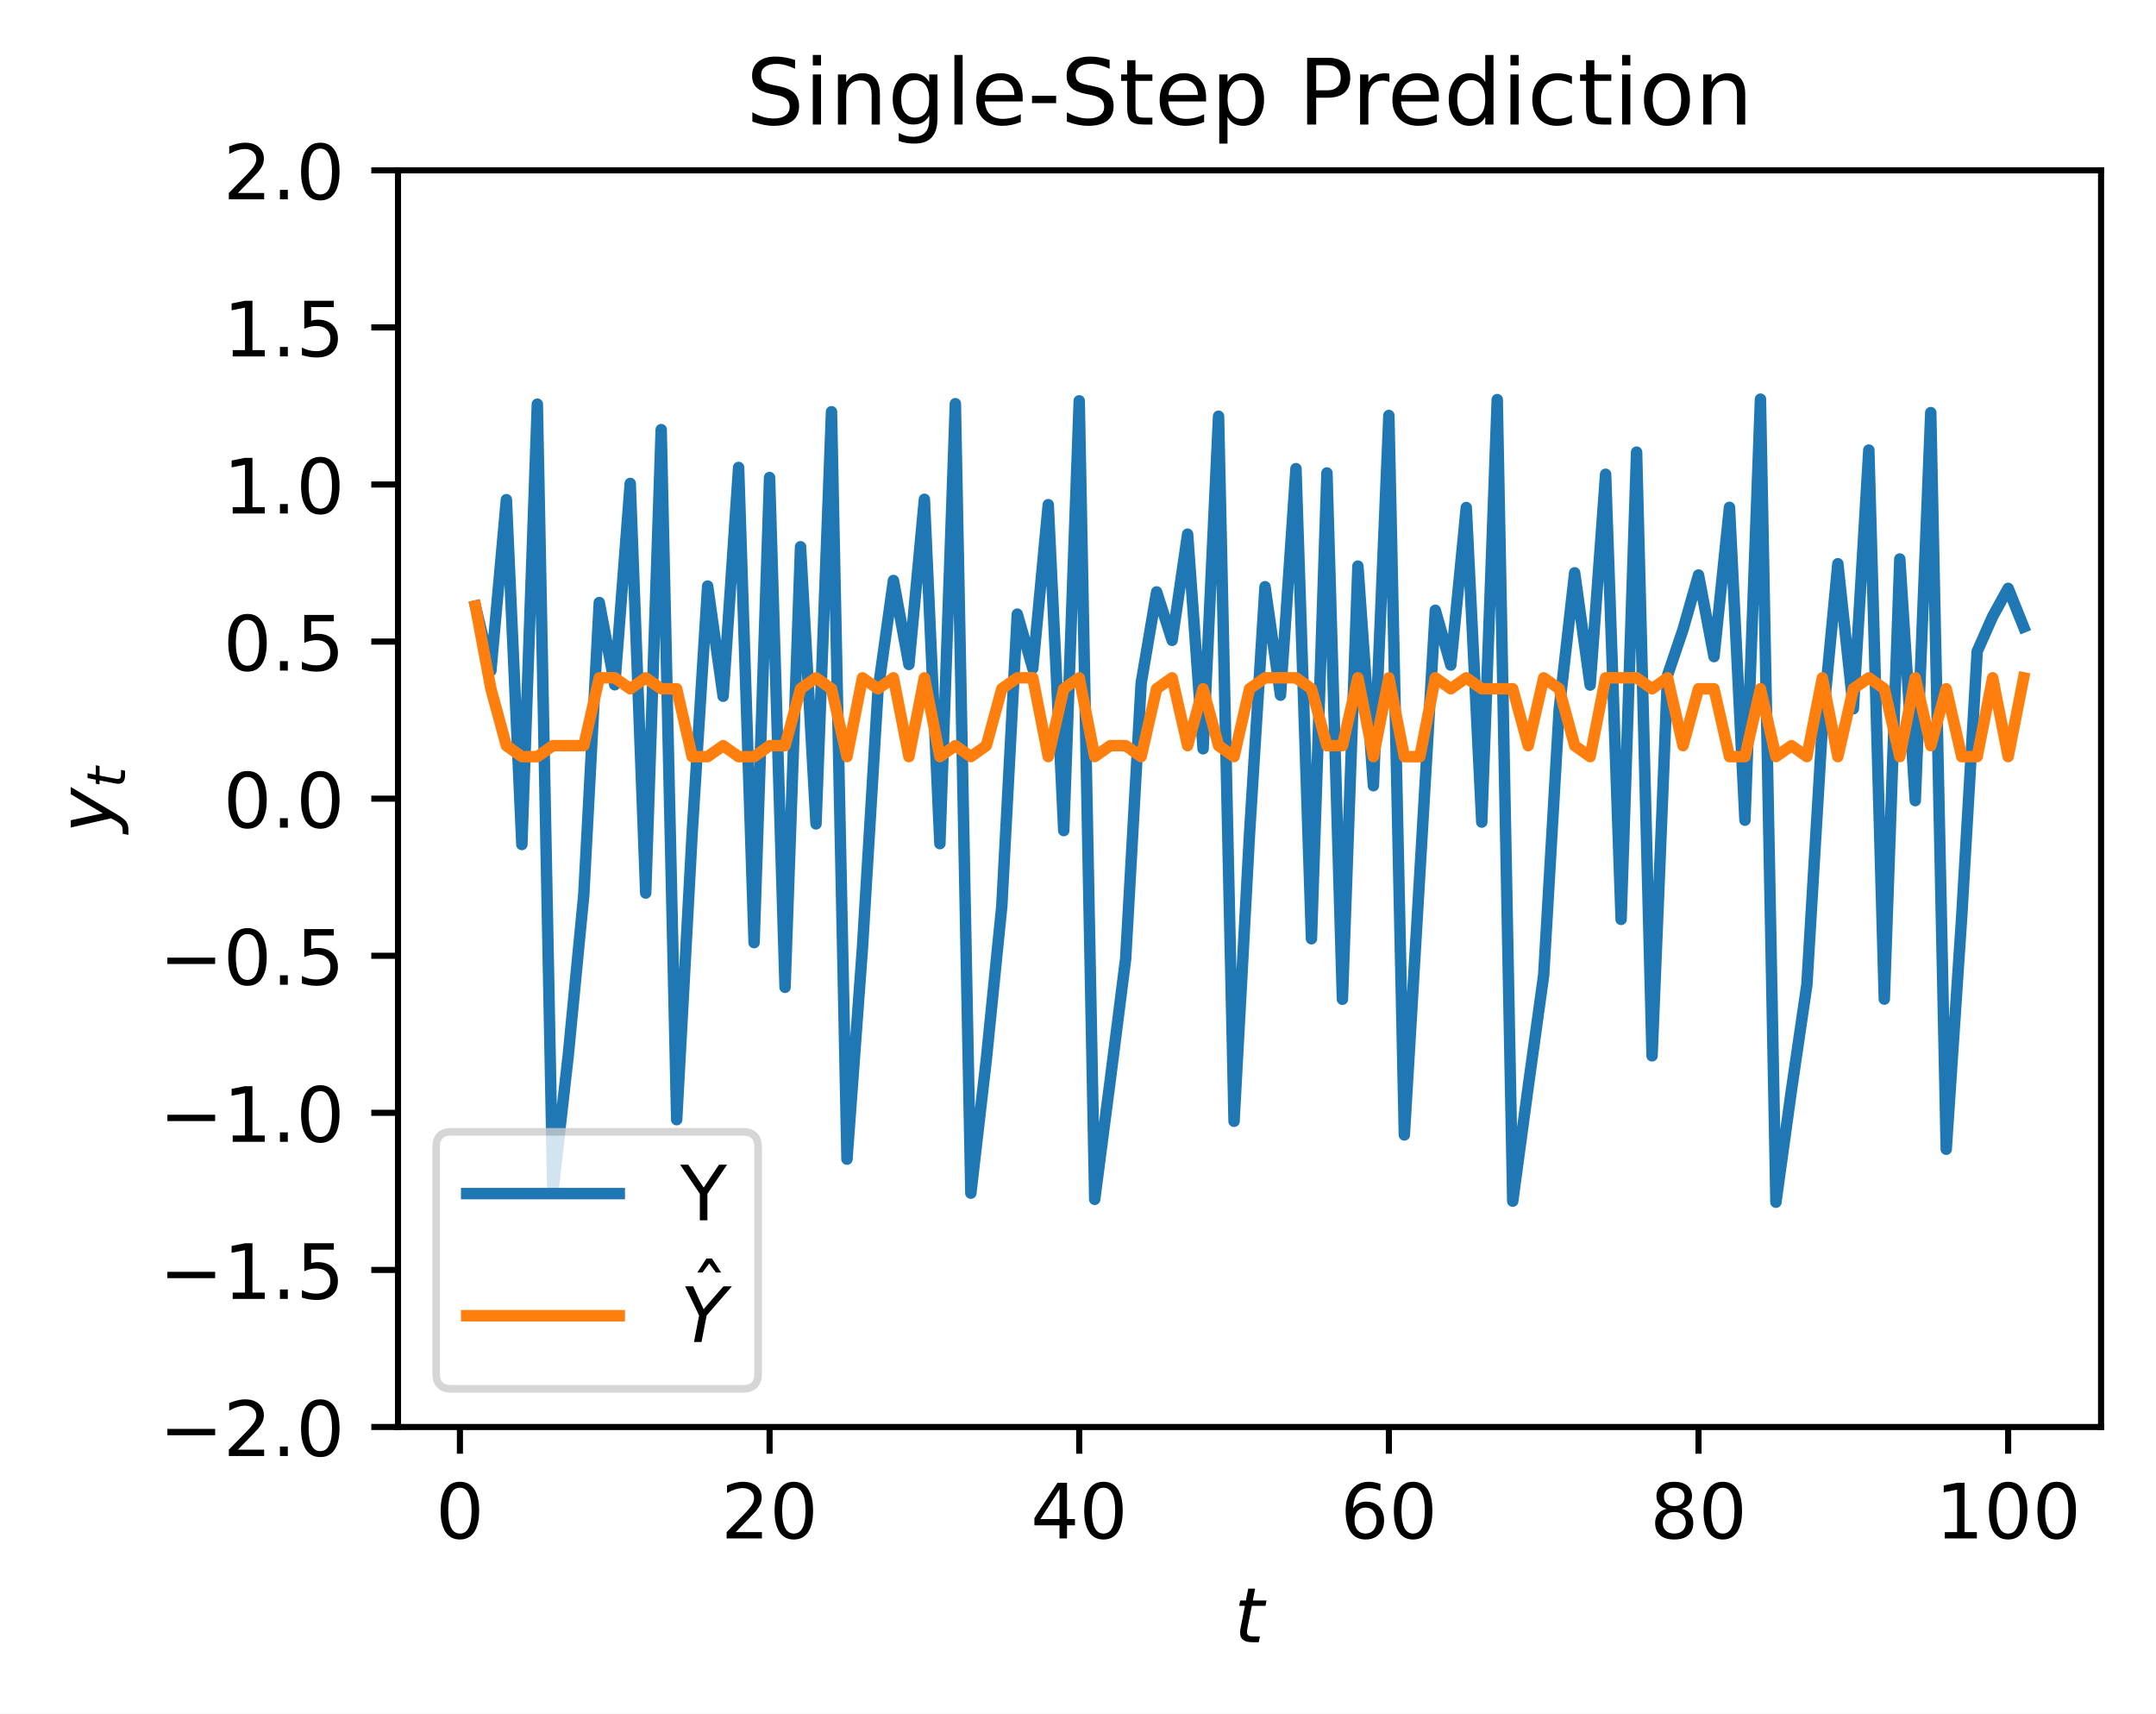
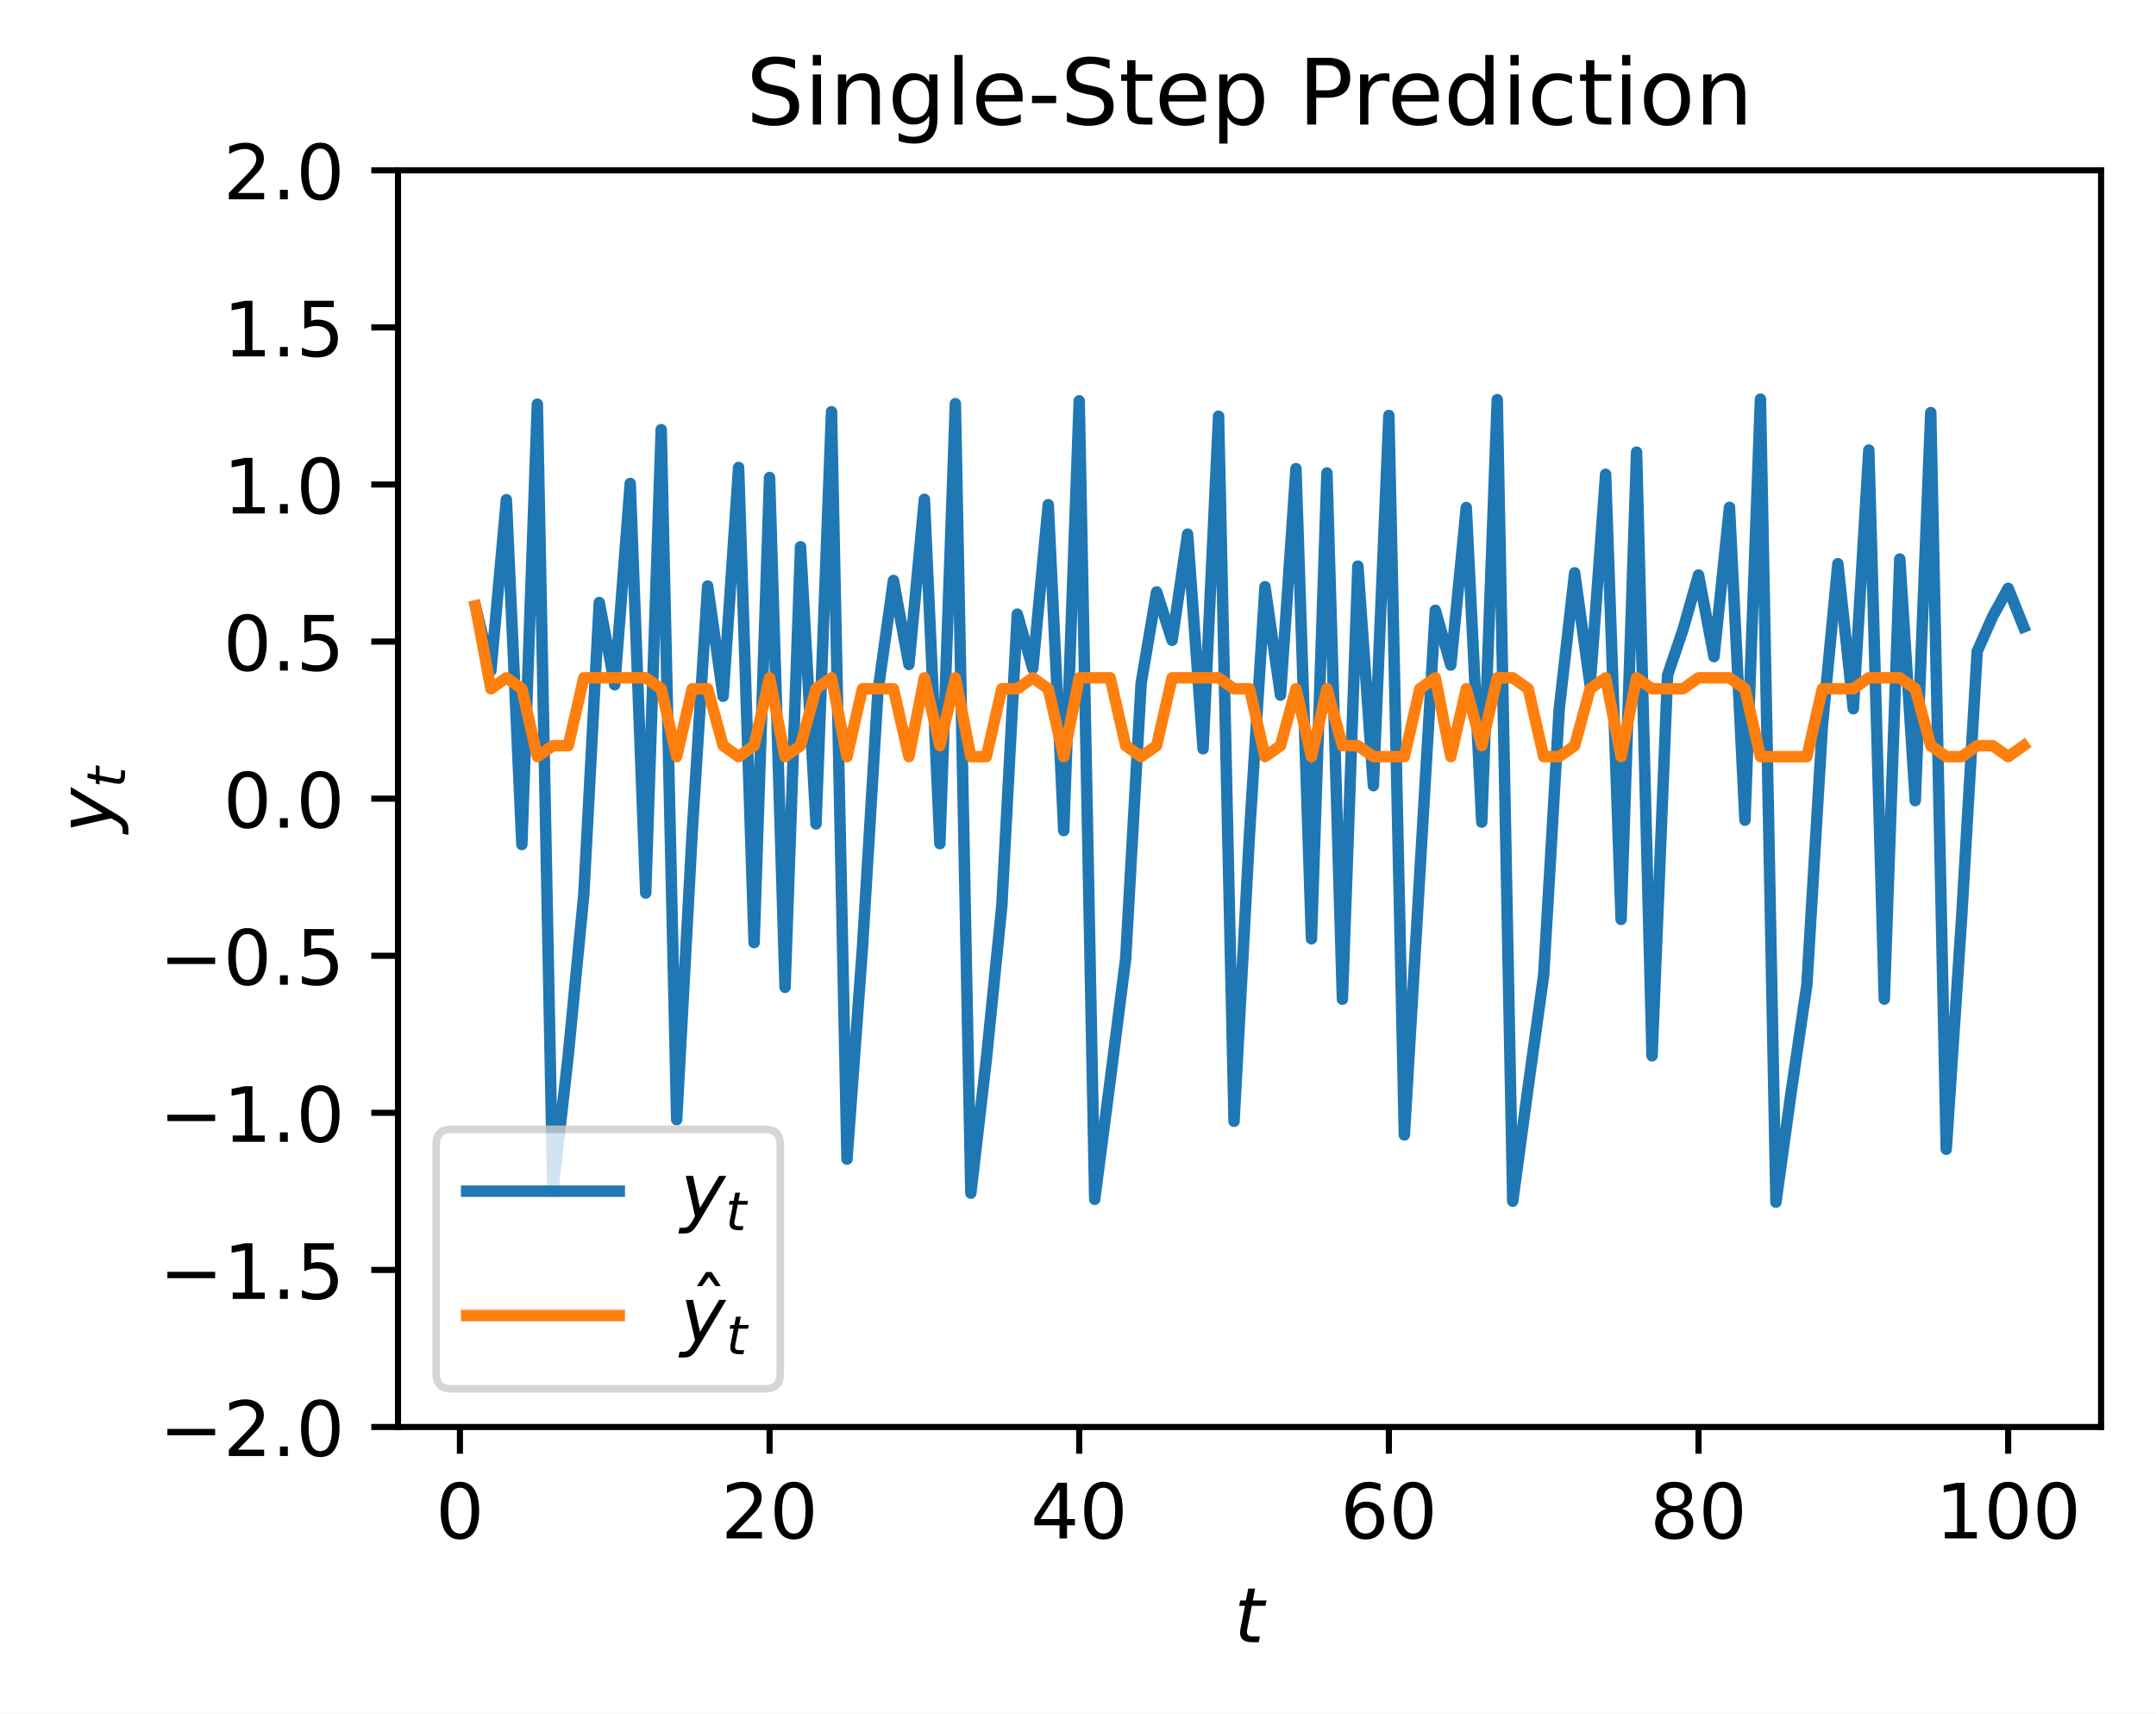
<svg xmlns="http://www.w3.org/2000/svg" xmlns:xlink="http://www.w3.org/1999/xlink" height="224.531pt" version="1.1" viewBox="0 0 282.561 224.531" width="282.561pt">
  <defs>
    <style type="text/css">
*{stroke-linecap:butt;stroke-linejoin:round;}
  </style>
  </defs>
  <g id="figure_1">
    <g id="patch_1">
      <path d="M 0 224.531  L 282.561 224.531  L 282.561 0  L 0 0  z " style="fill:#ffffff;" />
    </g>
    <g id="axes_1">
      <g id="patch_2">
        <path d="M 52.161 186.975  L 275.361 186.975  L 275.361 22.318  L 52.161 22.318  z " style="fill:#ffffff;" />
      </g>
      <g id="matplotlib.axis_1">
        <g id="xtick_1">
          <g id="line2d_1">
            <defs>
-               <path d="M 0 0  L 0 3.5  " id="ma5e2f0846d" style="stroke:#000000;stroke-width:0.8;" />
-             </defs>
-             <g>
-               <use style="stroke:#000000;stroke-width:0.8;" x="60.277" xlink:href="#ma5e2f0846d" y="186.975" />
+               <path d="M 0 0  L 0 3.5  " id="mefa277e10c" style="stroke:#000000;stroke-width:0.8;" />
+             </defs>
+             <g>
+               <use style="stroke:#000000;stroke-width:0.8;" x="60.277" xlink:href="#mefa277e10c" y="186.975" />
            </g>
          </g>
          <g id="text_1">
            <defs>
              <path d="M 31.781 66.406  Q 24.172 66.406 20.328 58.906  Q 16.5 51.422 16.5 36.375  Q 16.5 21.391 20.328 13.891  Q 24.172 6.391 31.781 6.391  Q 39.453 6.391 43.281 13.891  Q 47.125 21.391 47.125 36.375  Q 47.125 51.422 43.281 58.906  Q 39.453 66.406 31.781 66.406  z M 31.781 74.219  Q 44.047 74.219 50.516 64.516  Q 56.984 54.828 56.984 36.375  Q 56.984 17.969 50.516 8.266  Q 44.047 -1.422 31.781 -1.422  Q 19.531 -1.422 13.062 8.266  Q 6.594 17.969 6.594 36.375  Q 6.594 54.828 13.062 64.516  Q 19.531 74.219 31.781 74.219  z " id="DejaVuSans-48" />
            </defs>
            <g transform="translate(57.09605 201.5734)scale(0.1 -0.1)">
              <use xlink:href="#DejaVuSans-48" />
            </g>
          </g>
        </g>
        <g id="xtick_2">
          <g id="line2d_2">
            <g>
-               <use style="stroke:#000000;stroke-width:0.8;" x="100.859" xlink:href="#ma5e2f0846d" y="186.975" />
+               <use style="stroke:#000000;stroke-width:0.8;" x="100.859" xlink:href="#mefa277e10c" y="186.975" />
            </g>
          </g>
          <g id="text_2">
            <defs>
              <path d="M 19.188 8.297  L 53.609 8.297  L 53.609 0  L 7.328 0  L 7.328 8.297  Q 12.938 14.109 22.625 23.891  Q 32.328 33.688 34.812 36.531  Q 39.547 41.844 41.422 45.531  Q 43.312 49.219 43.312 52.781  Q 43.312 58.594 39.234 62.25  Q 35.156 65.922 28.609 65.922  Q 23.969 65.922 18.812 64.312  Q 13.672 62.703 7.812 59.422  L 7.812 69.391  Q 13.766 71.781 18.938 73  Q 24.125 74.219 28.422 74.219  Q 39.75 74.219 46.484 68.547  Q 53.219 62.891 53.219 53.422  Q 53.219 48.922 51.531 44.891  Q 49.859 40.875 45.406 35.406  Q 44.188 33.984 37.641 27.219  Q 31.109 20.453 19.188 8.297  z " id="DejaVuSans-50" />
            </defs>
            <g transform="translate(94.49662 201.5734)scale(0.1 -0.1)">
              <use xlink:href="#DejaVuSans-50" />
              <use x="63.623" xlink:href="#DejaVuSans-48" />
            </g>
          </g>
        </g>
        <g id="xtick_3">
          <g id="line2d_3">
            <g>
-               <use style="stroke:#000000;stroke-width:0.8;" x="141.441" xlink:href="#ma5e2f0846d" y="186.975" />
+               <use style="stroke:#000000;stroke-width:0.8;" x="141.441" xlink:href="#mefa277e10c" y="186.975" />
            </g>
          </g>
          <g id="text_3">
            <defs>
              <path d="M 37.797 64.312  L 12.891 25.391  L 37.797 25.391  z M 35.203 72.906  L 47.609 72.906  L 47.609 25.391  L 58.016 25.391  L 58.016 17.188  L 47.609 17.188  L 47.609 0  L 37.797 0  L 37.797 17.188  L 4.891 17.188  L 4.891 26.703  z " id="DejaVuSans-52" />
            </defs>
            <g transform="translate(135.0784 201.5734)scale(0.1 -0.1)">
              <use xlink:href="#DejaVuSans-52" />
              <use x="63.623" xlink:href="#DejaVuSans-48" />
            </g>
          </g>
        </g>
        <g id="xtick_4">
          <g id="line2d_4">
            <g>
-               <use style="stroke:#000000;stroke-width:0.8;" x="182.023" xlink:href="#ma5e2f0846d" y="186.975" />
+               <use style="stroke:#000000;stroke-width:0.8;" x="182.023" xlink:href="#mefa277e10c" y="186.975" />
            </g>
          </g>
          <g id="text_4">
            <defs>
              <path d="M 33.016 40.375  Q 26.375 40.375 22.484 35.828  Q 18.609 31.297 18.609 23.391  Q 18.609 15.531 22.484 10.953  Q 26.375 6.391 33.016 6.391  Q 39.656 6.391 43.531 10.953  Q 47.406 15.531 47.406 23.391  Q 47.406 31.297 43.531 35.828  Q 39.656 40.375 33.016 40.375  z M 52.594 71.297  L 52.594 62.312  Q 48.875 64.062 45.094 64.984  Q 41.312 65.922 37.594 65.922  Q 27.828 65.922 22.672 59.328  Q 17.531 52.734 16.797 39.406  Q 19.672 43.656 24.016 45.922  Q 28.375 48.188 33.594 48.188  Q 44.578 48.188 50.953 41.516  Q 57.328 34.859 57.328 23.391  Q 57.328 12.156 50.688 5.359  Q 44.047 -1.422 33.016 -1.422  Q 20.359 -1.422 13.672 8.266  Q 6.984 17.969 6.984 36.375  Q 6.984 53.656 15.188 63.938  Q 23.391 74.219 37.203 74.219  Q 40.922 74.219 44.703 73.484  Q 48.484 72.75 52.594 71.297  z " id="DejaVuSans-54" />
            </defs>
            <g transform="translate(175.6603 201.5734)scale(0.1 -0.1)">
              <use xlink:href="#DejaVuSans-54" />
              <use x="63.623" xlink:href="#DejaVuSans-48" />
            </g>
          </g>
        </g>
        <g id="xtick_5">
          <g id="line2d_5">
            <g>
-               <use style="stroke:#000000;stroke-width:0.8;" x="222.605" xlink:href="#ma5e2f0846d" y="186.975" />
+               <use style="stroke:#000000;stroke-width:0.8;" x="222.605" xlink:href="#mefa277e10c" y="186.975" />
            </g>
          </g>
          <g id="text_5">
            <defs>
              <path d="M 31.781 34.625  Q 24.75 34.625 20.719 30.859  Q 16.703 27.094 16.703 20.516  Q 16.703 13.922 20.719 10.156  Q 24.75 6.391 31.781 6.391  Q 38.812 6.391 42.859 10.172  Q 46.922 13.969 46.922 20.516  Q 46.922 27.094 42.891 30.859  Q 38.875 34.625 31.781 34.625  z M 21.922 38.812  Q 15.578 40.375 12.031 44.719  Q 8.5 49.078 8.5 55.328  Q 8.5 64.062 14.719 69.141  Q 20.953 74.219 31.781 74.219  Q 42.672 74.219 48.875 69.141  Q 55.078 64.062 55.078 55.328  Q 55.078 49.078 51.531 44.719  Q 48 40.375 41.703 38.812  Q 48.828 37.156 52.797 32.312  Q 56.781 27.484 56.781 20.516  Q 56.781 9.906 50.312 4.234  Q 43.844 -1.422 31.781 -1.422  Q 19.734 -1.422 13.25 4.234  Q 6.781 9.906 6.781 20.516  Q 6.781 27.484 10.781 32.312  Q 14.797 37.156 21.922 38.812  z M 18.312 54.391  Q 18.312 48.734 21.844 45.562  Q 25.391 42.391 31.781 42.391  Q 38.141 42.391 41.719 45.562  Q 45.312 48.734 45.312 54.391  Q 45.312 60.062 41.719 63.234  Q 38.141 66.406 31.781 66.406  Q 25.391 66.406 21.844 63.234  Q 18.312 60.062 18.312 54.391  z " id="DejaVuSans-56" />
            </defs>
            <g transform="translate(216.2421 201.5734)scale(0.1 -0.1)">
              <use xlink:href="#DejaVuSans-56" />
              <use x="63.623" xlink:href="#DejaVuSans-48" />
            </g>
          </g>
        </g>
        <g id="xtick_6">
          <g id="line2d_6">
            <g>
-               <use style="stroke:#000000;stroke-width:0.8;" x="263.186" xlink:href="#ma5e2f0846d" y="186.975" />
+               <use style="stroke:#000000;stroke-width:0.8;" x="263.186" xlink:href="#mefa277e10c" y="186.975" />
            </g>
          </g>
          <g id="text_6">
            <defs>
              <path d="M 12.406 8.297  L 28.516 8.297  L 28.516 63.922  L 10.984 60.406  L 10.984 69.391  L 28.422 72.906  L 38.281 72.906  L 38.281 8.297  L 54.391 8.297  L 54.391 0  L 12.406 0  z " id="DejaVuSans-49" />
            </defs>
            <g transform="translate(253.6426 201.5734)scale(0.1 -0.1)">
              <use xlink:href="#DejaVuSans-49" />
              <use x="63.623" xlink:href="#DejaVuSans-48" />
              <use x="127.246" xlink:href="#DejaVuSans-48" />
            </g>
          </g>
        </g>
        <g id="text_7">
          <defs>
            <path d="M 42.281 54.688  L 40.922 47.703  L 23 47.703  L 17.188 18.016  Q 16.891 16.359 16.75 15.234  Q 16.609 14.109 16.609 13.484  Q 16.609 10.359 18.484 8.938  Q 20.359 7.516 24.516 7.516  L 33.594 7.516  L 32.078 0  L 23.484 0  Q 15.484 0 11.547 3.125  Q 7.625 6.25 7.625 12.594  Q 7.625 13.719 7.766 15.062  Q 7.906 16.406 8.203 18.016  L 14.016 47.703  L 6.391 47.703  L 7.812 54.688  L 15.281 54.688  L 18.312 70.219  L 27.297 70.219  L 24.312 54.688  z " id="DejaVuSans-Oblique-116" />
          </defs>
          <g transform="translate(161.7609 215.2515)scale(0.1 -0.1)">
            <use transform="translate(0 0.78125)" xlink:href="#DejaVuSans-Oblique-116" />
          </g>
        </g>
      </g>
      <g id="matplotlib.axis_2">
        <g id="ytick_1">
          <g id="line2d_7">
            <defs>
-               <path d="M 0 0  L -3.5 0  " id="mbc8c929080" style="stroke:#000000;stroke-width:0.8;" />
-             </defs>
-             <g>
-               <use style="stroke:#000000;stroke-width:0.8;" x="52.161" xlink:href="#mbc8c929080" y="186.975" />
+               <path d="M 0 0  L -3.5 0  " id="m5a2e5300be" style="stroke:#000000;stroke-width:0.8;" />
+             </defs>
+             <g>
+               <use style="stroke:#000000;stroke-width:0.8;" x="52.161" xlink:href="#m5a2e5300be" y="186.975" />
            </g>
          </g>
          <g id="text_8">
            <defs>
              <path d="M 10.594 35.5  L 73.188 35.5  L 73.188 27.203  L 10.594 27.203  z " id="DejaVuSans-8722" />
              <path d="M 10.688 12.406  L 21 12.406  L 21 0  L 10.688 0  z " id="DejaVuSans-46" />
            </defs>
            <g transform="translate(20.87813 190.7741)scale(0.1 -0.1)">
              <use xlink:href="#DejaVuSans-8722" />
              <use x="83.789" xlink:href="#DejaVuSans-50" />
              <use x="147.412" xlink:href="#DejaVuSans-46" />
              <use x="179.199" xlink:href="#DejaVuSans-48" />
            </g>
          </g>
        </g>
        <g id="ytick_2">
          <g id="line2d_8">
            <g>
-               <use style="stroke:#000000;stroke-width:0.8;" x="52.161" xlink:href="#mbc8c929080" y="166.393" />
+               <use style="stroke:#000000;stroke-width:0.8;" x="52.161" xlink:href="#m5a2e5300be" y="166.393" />
            </g>
          </g>
          <g id="text_9">
            <defs>
              <path d="M 10.797 72.906  L 49.516 72.906  L 49.516 64.594  L 19.828 64.594  L 19.828 46.734  Q 21.969 47.469 24.109 47.828  Q 26.266 48.188 28.422 48.188  Q 40.625 48.188 47.75 41.5  Q 54.891 34.812 54.891 23.391  Q 54.891 11.625 47.562 5.094  Q 40.234 -1.422 26.906 -1.422  Q 22.312 -1.422 17.547 -0.641  Q 12.797 0.141 7.719 1.703  L 7.719 11.625  Q 12.109 9.234 16.797 8.062  Q 21.484 6.891 26.703 6.891  Q 35.156 6.891 40.078 11.328  Q 45.016 15.766 45.016 23.391  Q 45.016 31 40.078 35.438  Q 35.156 39.891 26.703 39.891  Q 22.75 39.891 18.812 39.016  Q 14.891 38.141 10.797 36.281  z " id="DejaVuSans-53" />
            </defs>
            <g transform="translate(20.87813 170.192)scale(0.1 -0.1)">
              <use xlink:href="#DejaVuSans-8722" />
              <use x="83.789" xlink:href="#DejaVuSans-49" />
              <use x="147.412" xlink:href="#DejaVuSans-46" />
              <use x="179.199" xlink:href="#DejaVuSans-53" />
            </g>
          </g>
        </g>
        <g id="ytick_3">
          <g id="line2d_9">
            <g>
-               <use style="stroke:#000000;stroke-width:0.8;" x="52.161" xlink:href="#mbc8c929080" y="145.811" />
+               <use style="stroke:#000000;stroke-width:0.8;" x="52.161" xlink:href="#m5a2e5300be" y="145.811" />
            </g>
          </g>
          <g id="text_10">
            <g transform="translate(20.87813 149.6099)scale(0.1 -0.1)">
              <use xlink:href="#DejaVuSans-8722" />
              <use x="83.789" xlink:href="#DejaVuSans-49" />
              <use x="147.412" xlink:href="#DejaVuSans-46" />
              <use x="179.199" xlink:href="#DejaVuSans-48" />
            </g>
          </g>
        </g>
        <g id="ytick_4">
          <g id="line2d_10">
            <g>
-               <use style="stroke:#000000;stroke-width:0.8;" x="52.161" xlink:href="#mbc8c929080" y="125.229" />
+               <use style="stroke:#000000;stroke-width:0.8;" x="52.161" xlink:href="#m5a2e5300be" y="125.229" />
            </g>
          </g>
          <g id="text_11">
            <g transform="translate(20.87813 129.0278)scale(0.1 -0.1)">
              <use xlink:href="#DejaVuSans-8722" />
              <use x="83.789" xlink:href="#DejaVuSans-48" />
              <use x="147.412" xlink:href="#DejaVuSans-46" />
              <use x="179.199" xlink:href="#DejaVuSans-53" />
            </g>
          </g>
        </g>
        <g id="ytick_5">
          <g id="line2d_11">
            <g>
-               <use style="stroke:#000000;stroke-width:0.8;" x="52.161" xlink:href="#mbc8c929080" y="104.647" />
+               <use style="stroke:#000000;stroke-width:0.8;" x="52.161" xlink:href="#m5a2e5300be" y="104.647" />
            </g>
          </g>
          <g id="text_12">
            <g transform="translate(29.25781 108.4457)scale(0.1 -0.1)">
              <use xlink:href="#DejaVuSans-48" />
              <use x="63.623" xlink:href="#DejaVuSans-46" />
              <use x="95.41" xlink:href="#DejaVuSans-48" />
            </g>
          </g>
        </g>
        <g id="ytick_6">
          <g id="line2d_12">
            <g>
-               <use style="stroke:#000000;stroke-width:0.8;" x="52.161" xlink:href="#mbc8c929080" y="84.064" />
+               <use style="stroke:#000000;stroke-width:0.8;" x="52.161" xlink:href="#m5a2e5300be" y="84.064" />
            </g>
          </g>
          <g id="text_13">
            <g transform="translate(29.25781 87.86364)scale(0.1 -0.1)">
              <use xlink:href="#DejaVuSans-48" />
              <use x="63.623" xlink:href="#DejaVuSans-46" />
              <use x="95.41" xlink:href="#DejaVuSans-53" />
            </g>
          </g>
        </g>
        <g id="ytick_7">
          <g id="line2d_13">
            <g>
-               <use style="stroke:#000000;stroke-width:0.8;" x="52.161" xlink:href="#mbc8c929080" y="63.482" />
+               <use style="stroke:#000000;stroke-width:0.8;" x="52.161" xlink:href="#m5a2e5300be" y="63.482" />
            </g>
          </g>
          <g id="text_14">
            <g transform="translate(29.25781 67.28154)scale(0.1 -0.1)">
              <use xlink:href="#DejaVuSans-49" />
              <use x="63.623" xlink:href="#DejaVuSans-46" />
              <use x="95.41" xlink:href="#DejaVuSans-48" />
            </g>
          </g>
        </g>
        <g id="ytick_8">
          <g id="line2d_14">
            <g>
-               <use style="stroke:#000000;stroke-width:0.8;" x="52.161" xlink:href="#mbc8c929080" y="42.9" />
+               <use style="stroke:#000000;stroke-width:0.8;" x="52.161" xlink:href="#m5a2e5300be" y="42.9" />
            </g>
          </g>
          <g id="text_15">
            <g transform="translate(29.25781 46.69944)scale(0.1 -0.1)">
              <use xlink:href="#DejaVuSans-49" />
              <use x="63.623" xlink:href="#DejaVuSans-46" />
              <use x="95.41" xlink:href="#DejaVuSans-53" />
            </g>
          </g>
        </g>
        <g id="ytick_9">
          <g id="line2d_15">
            <g>
-               <use style="stroke:#000000;stroke-width:0.8;" x="52.161" xlink:href="#mbc8c929080" y="22.318" />
+               <use style="stroke:#000000;stroke-width:0.8;" x="52.161" xlink:href="#m5a2e5300be" y="22.318" />
            </g>
          </g>
          <g id="text_16">
            <g transform="translate(29.25781 26.11734)scale(0.1 -0.1)">
              <use xlink:href="#DejaVuSans-50" />
              <use x="63.623" xlink:href="#DejaVuSans-46" />
              <use x="95.41" xlink:href="#DejaVuSans-48" />
            </g>
          </g>
        </g>
        <g id="text_17">
          <defs>
            <path d="M 24.812 -5.078  Q 18.562 -15.578 14.625 -18.188  Q 10.688 -20.797 4.594 -20.797  L -2.484 -20.797  L -0.984 -13.281  L 4.203 -13.281  Q 7.953 -13.281 10.594 -11.234  Q 13.234 -9.188 16.5 -3.219  L 19.281 2  L 7.172 54.688  L 16.703 54.688  L 25.781 12.797  L 50.875 54.688  L 60.297 54.688  z " id="DejaVuSans-Oblique-121" />
          </defs>
          <g transform="translate(14.77812 109.1465)rotate(-90)scale(0.1 -0.1)">
            <use transform="translate(0 0.3125)" xlink:href="#DejaVuSans-Oblique-121" />
            <use transform="translate(59.17969 -16.09375)scale(0.7)" xlink:href="#DejaVuSans-Oblique-116" />
          </g>
        </g>
      </g>
      <g id="line2d_16">
-         <path clip-path="url(#pc5e8d4ab11)" d="M 62.306 79.402  L 64.335 87.881  L 66.365 65.469  L 68.394 110.654  L 70.423 52.956  L 72.452 156.155  L 74.481 138.208  L 76.51 117.243  L 78.539 78.948  L 80.568 89.723  L 82.597 63.347  L 84.626 117.014  L 86.655 56.294  L 88.685 146.706  L 90.714 109.14  L 92.743 76.787  L 94.772 91.228  L 96.801 61.248  L 98.83 123.511  L 100.859 62.566  L 102.888 129.365  L 104.917 71.638  L 106.946 107.954  L 108.975 53.952  L 111.005 151.879  L 113.034 124.148  L 115.063 90.586  L 117.092 76.057  L 119.121 87.063  L 121.15 65.42  L 123.179 110.539  L 125.208 52.895  L 127.237 156.335  L 129.266 138.824  L 131.295 118.715  L 133.325 80.467  L 135.354 87.587  L 137.383 66.126  L 139.412 108.829  L 141.441 52.521  L 143.47 157.144  L 145.499 141.578  L 147.528 125.618  L 149.557 89.519  L 151.586 77.556  L 153.615 83.904  L 155.645 69.989  L 157.674 98.111  L 159.703 54.538  L 161.732 146.918  L 163.761 109.221  L 165.79 76.875  L 167.819 91.085  L 169.848 61.406  L 171.877 123.003  L 173.906 61.971  L 175.935 130.93  L 177.965 74.174  L 179.994 102.948  L 182.023 54.439  L 184.052 148.706  L 186.081 114.443  L 188.11 79.964  L 190.139 87.141  L 192.168 66.5  L 194.197 107.719  L 196.226 52.36  L 198.255 157.385  L 200.285 142.391  L 202.314 127.755  L 204.343 92.967  L 206.372 75.054  L 208.401 89.761  L 210.43 62.14  L 212.459 120.466  L 214.488 59.241  L 216.517 138.344  L 218.546 88.48  L 220.575 82.48  L 222.605 75.343  L 224.634 86.036  L 226.663 66.471  L 228.692 107.466  L 230.721 52.3  L 232.75 157.522  L 234.779 142.864  L 236.808 129.018  L 238.837 95.149  L 240.866 73.862  L 242.895 92.865  L 244.925 58.968  L 246.954 130.912  L 248.983 73.241  L 251.012 104.906  L 253.041 54.063  L 255.07 150.582  L 257.099 120.071  L 259.128 85.354  L 261.157 80.768  L 263.186 77.087  L 265.215 82.15  " style="fill:none;stroke:#1f77b4;stroke-linecap:square;stroke-width:1.5;" />
+         <path clip-path="url(#p02c2884711)" d="M 62.306 79.402  L 64.335 87.881  L 66.365 65.469  L 68.394 110.654  L 70.423 52.956  L 72.452 156.155  L 74.481 138.208  L 76.51 117.243  L 78.539 78.948  L 80.568 89.723  L 82.597 63.347  L 84.626 117.014  L 86.655 56.294  L 88.685 146.706  L 90.714 109.14  L 92.743 76.787  L 94.772 91.228  L 96.801 61.248  L 98.83 123.511  L 100.859 62.566  L 102.888 129.365  L 104.917 71.638  L 106.946 107.954  L 108.975 53.952  L 111.005 151.879  L 113.034 124.148  L 115.063 90.586  L 117.092 76.057  L 119.121 87.063  L 121.15 65.42  L 123.179 110.539  L 125.208 52.895  L 127.237 156.335  L 129.266 138.824  L 131.295 118.715  L 133.325 80.467  L 135.354 87.587  L 137.383 66.126  L 139.412 108.829  L 141.441 52.521  L 143.47 157.144  L 145.499 141.578  L 147.528 125.618  L 149.557 89.519  L 151.586 77.556  L 153.615 83.904  L 155.645 69.989  L 157.674 98.111  L 159.703 54.538  L 161.732 146.918  L 163.761 109.221  L 165.79 76.875  L 167.819 91.085  L 169.848 61.406  L 171.877 123.003  L 173.906 61.971  L 175.935 130.93  L 177.965 74.174  L 179.994 102.948  L 182.023 54.439  L 184.052 148.706  L 186.081 114.443  L 188.11 79.964  L 190.139 87.141  L 192.168 66.5  L 194.197 107.719  L 196.226 52.36  L 198.255 157.385  L 200.285 142.391  L 202.314 127.755  L 204.343 92.967  L 206.372 75.054  L 208.401 89.761  L 210.43 62.14  L 212.459 120.466  L 214.488 59.241  L 216.517 138.344  L 218.546 88.48  L 220.575 82.48  L 222.605 75.343  L 224.634 86.036  L 226.663 66.471  L 228.692 107.466  L 230.721 52.3  L 232.75 157.522  L 234.779 142.864  L 236.808 129.018  L 238.837 95.149  L 240.866 73.862  L 242.895 92.865  L 244.925 58.968  L 246.954 130.912  L 248.983 73.241  L 251.012 104.906  L 253.041 54.063  L 255.07 150.582  L 257.099 120.071  L 259.128 85.354  L 261.157 80.768  L 263.186 77.087  L 265.215 82.15  " style="fill:none;stroke:#1f77b4;stroke-linecap:square;stroke-width:1.5;" />
      </g>
      <g id="line2d_17">
-         <path clip-path="url(#pc5e8d4ab11)" d="M 62.306 79.402  L 64.335 90.248  L 66.365 97.703  L 68.394 99.139  L 70.423 99.139  L 72.452 97.703  L 74.481 97.703  L 76.51 97.703  L 78.539 88.813  L 80.568 88.813  L 82.597 90.248  L 84.626 88.813  L 86.655 90.248  L 88.685 90.248  L 90.714 99.139  L 92.743 99.139  L 94.772 97.703  L 96.801 99.139  L 98.83 99.139  L 100.859 97.703  L 102.888 97.703  L 104.917 90.248  L 106.946 88.813  L 108.975 90.248  L 111.005 99.139  L 113.034 88.813  L 115.063 90.248  L 117.092 88.813  L 119.121 99.139  L 121.15 88.813  L 123.179 99.139  L 125.208 97.703  L 127.237 99.139  L 129.266 97.703  L 131.295 90.248  L 133.325 88.813  L 135.354 88.813  L 137.383 99.139  L 139.412 90.248  L 141.441 88.813  L 143.47 99.139  L 145.499 97.703  L 147.528 97.703  L 149.557 99.139  L 151.586 90.248  L 153.615 88.813  L 155.645 97.703  L 157.674 90.248  L 159.703 97.703  L 161.732 99.139  L 163.761 90.248  L 165.79 88.813  L 167.819 88.813  L 169.848 88.813  L 171.877 90.248  L 173.906 97.703  L 175.935 97.703  L 177.965 88.813  L 179.994 99.139  L 182.023 88.813  L 184.052 99.139  L 186.081 99.139  L 188.11 88.813  L 190.139 90.248  L 192.168 88.813  L 194.197 90.248  L 196.226 90.248  L 198.255 90.248  L 200.285 97.703  L 202.314 88.813  L 204.343 90.248  L 206.372 97.703  L 208.401 99.139  L 210.43 88.813  L 212.459 88.813  L 214.488 88.813  L 216.517 90.248  L 218.546 88.813  L 220.575 97.703  L 222.605 90.248  L 224.634 90.248  L 226.663 99.139  L 228.692 99.139  L 230.721 90.248  L 232.75 99.139  L 234.779 97.703  L 236.808 99.139  L 238.837 88.813  L 240.866 99.139  L 242.895 90.248  L 244.925 88.813  L 246.954 90.248  L 248.983 99.139  L 251.012 88.813  L 253.041 97.703  L 255.07 90.248  L 257.099 99.139  L 259.128 99.139  L 261.157 88.813  L 263.186 99.139  L 265.215 88.813  " style="fill:none;stroke:#ff7f0e;stroke-linecap:square;stroke-width:1.5;" />
+         <path clip-path="url(#p02c2884711)" d="M 62.306 79.402  L 64.335 90.248  L 66.365 88.813  L 68.394 90.248  L 70.423 99.139  L 72.452 97.703  L 74.481 97.703  L 76.51 88.813  L 78.539 88.813  L 80.568 88.813  L 82.597 88.813  L 84.626 88.813  L 86.655 90.248  L 88.685 99.139  L 90.714 90.248  L 92.743 90.248  L 94.772 97.703  L 96.801 99.139  L 98.83 97.703  L 100.859 88.813  L 102.888 99.139  L 104.917 97.703  L 106.946 90.248  L 108.975 88.813  L 111.005 99.139  L 113.034 90.248  L 115.063 90.248  L 117.092 90.248  L 119.121 99.139  L 121.15 88.813  L 123.179 97.703  L 125.208 88.813  L 127.237 99.139  L 129.266 99.139  L 131.295 90.248  L 133.325 90.248  L 135.354 88.813  L 137.383 90.248  L 139.412 99.139  L 141.441 88.813  L 143.47 88.813  L 145.499 88.813  L 147.528 97.703  L 149.557 99.139  L 151.586 97.703  L 153.615 88.813  L 155.645 88.813  L 157.674 88.813  L 159.703 88.813  L 161.732 90.248  L 163.761 90.248  L 165.79 99.139  L 167.819 97.703  L 169.848 90.248  L 171.877 99.139  L 173.906 90.248  L 175.935 97.703  L 177.965 97.703  L 179.994 99.139  L 182.023 99.139  L 184.052 99.139  L 186.081 90.248  L 188.11 88.813  L 190.139 99.139  L 192.168 90.248  L 194.197 97.703  L 196.226 88.813  L 198.255 88.813  L 200.285 90.248  L 202.314 99.139  L 204.343 99.139  L 206.372 97.703  L 208.401 90.248  L 210.43 88.813  L 212.459 99.139  L 214.488 88.813  L 216.517 90.248  L 218.546 90.248  L 220.575 90.248  L 222.605 88.813  L 224.634 88.813  L 226.663 88.813  L 228.692 90.248  L 230.721 99.139  L 232.75 99.139  L 234.779 99.139  L 236.808 99.139  L 238.837 90.248  L 240.866 90.248  L 242.895 90.248  L 244.925 88.813  L 246.954 88.813  L 248.983 88.813  L 251.012 90.248  L 253.041 97.703  L 255.07 99.139  L 257.099 99.139  L 259.128 97.703  L 261.157 97.703  L 263.186 99.139  L 265.215 97.703  " style="fill:none;stroke:#ff7f0e;stroke-linecap:square;stroke-width:1.5;" />
      </g>
      <g id="patch_3">
        <path d="M 52.161 186.975  L 52.161 22.318  " style="fill:none;stroke:#000000;stroke-linecap:square;stroke-linejoin:miter;stroke-width:0.8;" />
      </g>
      <g id="patch_4">
        <path d="M 275.361 186.975  L 275.361 22.318  " style="fill:none;stroke:#000000;stroke-linecap:square;stroke-linejoin:miter;stroke-width:0.8;" />
      </g>
      <g id="patch_5">
        <path d="M 52.161 186.975  L 275.361 186.975  " style="fill:none;stroke:#000000;stroke-linecap:square;stroke-linejoin:miter;stroke-width:0.8;" />
      </g>
      <g id="patch_6">
        <path d="M 52.161 22.318  L 275.361 22.318  " style="fill:none;stroke:#000000;stroke-linecap:square;stroke-linejoin:miter;stroke-width:0.8;" />
      </g>
      <g id="text_18">
        <defs>
          <path d="M 53.516 70.516  L 53.516 60.891  Q 47.906 63.578 42.922 64.891  Q 37.938 66.219 33.297 66.219  Q 25.25 66.219 20.875 63.094  Q 16.5 59.969 16.5 54.203  Q 16.5 49.359 19.406 46.891  Q 22.312 44.438 30.422 42.922  L 36.375 41.703  Q 47.406 39.594 52.656 34.297  Q 57.906 29 57.906 20.125  Q 57.906 9.516 50.797 4.047  Q 43.703 -1.422 29.984 -1.422  Q 24.812 -1.422 18.969 -0.25  Q 13.141 0.922 6.891 3.219  L 6.891 13.375  Q 12.891 10.016 18.656 8.297  Q 24.422 6.594 29.984 6.594  Q 38.422 6.594 43.016 9.906  Q 47.609 13.234 47.609 19.391  Q 47.609 24.75 44.312 27.781  Q 41.016 30.812 33.5 32.328  L 27.484 33.5  Q 16.453 35.688 11.516 40.375  Q 6.594 45.062 6.594 53.422  Q 6.594 63.094 13.406 68.656  Q 20.219 74.219 32.172 74.219  Q 37.312 74.219 42.625 73.281  Q 47.953 72.359 53.516 70.516  z " id="DejaVuSans-83" />
          <path d="M 9.422 54.688  L 18.406 54.688  L 18.406 0  L 9.422 0  z M 9.422 75.984  L 18.406 75.984  L 18.406 64.594  L 9.422 64.594  z " id="DejaVuSans-105" />
          <path d="M 54.891 33.016  L 54.891 0  L 45.906 0  L 45.906 32.719  Q 45.906 40.484 42.875 44.328  Q 39.844 48.188 33.797 48.188  Q 26.516 48.188 22.312 43.547  Q 18.109 38.922 18.109 30.906  L 18.109 0  L 9.078 0  L 9.078 54.688  L 18.109 54.688  L 18.109 46.188  Q 21.344 51.125 25.703 53.562  Q 30.078 56 35.797 56  Q 45.219 56 50.047 50.172  Q 54.891 44.344 54.891 33.016  z " id="DejaVuSans-110" />
          <path d="M 45.406 27.984  Q 45.406 37.75 41.375 43.109  Q 37.359 48.484 30.078 48.484  Q 22.859 48.484 18.828 43.109  Q 14.797 37.75 14.797 27.984  Q 14.797 18.266 18.828 12.891  Q 22.859 7.516 30.078 7.516  Q 37.359 7.516 41.375 12.891  Q 45.406 18.266 45.406 27.984  z M 54.391 6.781  Q 54.391 -7.172 48.188 -13.984  Q 42 -20.797 29.203 -20.797  Q 24.469 -20.797 20.266 -20.094  Q 16.062 -19.391 12.109 -17.922  L 12.109 -9.188  Q 16.062 -11.328 19.922 -12.344  Q 23.781 -13.375 27.781 -13.375  Q 36.625 -13.375 41.016 -8.766  Q 45.406 -4.156 45.406 5.172  L 45.406 9.625  Q 42.625 4.781 38.281 2.391  Q 33.938 0 27.875 0  Q 17.828 0 11.672 7.656  Q 5.516 15.328 5.516 27.984  Q 5.516 40.672 11.672 48.328  Q 17.828 56 27.875 56  Q 33.938 56 38.281 53.609  Q 42.625 51.219 45.406 46.391  L 45.406 54.688  L 54.391 54.688  z " id="DejaVuSans-103" />
          <path d="M 9.422 75.984  L 18.406 75.984  L 18.406 0  L 9.422 0  z " id="DejaVuSans-108" />
          <path d="M 56.203 29.594  L 56.203 25.203  L 14.891 25.203  Q 15.484 15.922 20.484 11.062  Q 25.484 6.203 34.422 6.203  Q 39.594 6.203 44.453 7.469  Q 49.312 8.734 54.109 11.281  L 54.109 2.781  Q 49.266 0.734 44.188 -0.344  Q 39.109 -1.422 33.891 -1.422  Q 20.797 -1.422 13.156 6.188  Q 5.516 13.812 5.516 26.812  Q 5.516 40.234 12.766 48.109  Q 20.016 56 32.328 56  Q 43.359 56 49.781 48.891  Q 56.203 41.797 56.203 29.594  z M 47.219 32.234  Q 47.125 39.594 43.094 43.984  Q 39.062 48.391 32.422 48.391  Q 24.906 48.391 20.391 44.141  Q 15.875 39.891 15.188 32.172  z " id="DejaVuSans-101" />
          <path d="M 4.891 31.391  L 31.203 31.391  L 31.203 23.391  L 4.891 23.391  z " id="DejaVuSans-45" />
          <path d="M 18.312 70.219  L 18.312 54.688  L 36.812 54.688  L 36.812 47.703  L 18.312 47.703  L 18.312 18.016  Q 18.312 11.328 20.141 9.422  Q 21.969 7.516 27.594 7.516  L 36.812 7.516  L 36.812 0  L 27.594 0  Q 17.188 0 13.234 3.875  Q 9.281 7.766 9.281 18.016  L 9.281 47.703  L 2.688 47.703  L 2.688 54.688  L 9.281 54.688  L 9.281 70.219  z " id="DejaVuSans-116" />
          <path d="M 18.109 8.203  L 18.109 -20.797  L 9.078 -20.797  L 9.078 54.688  L 18.109 54.688  L 18.109 46.391  Q 20.953 51.266 25.266 53.625  Q 29.594 56 35.594 56  Q 45.562 56 51.781 48.094  Q 58.016 40.188 58.016 27.297  Q 58.016 14.406 51.781 6.484  Q 45.562 -1.422 35.594 -1.422  Q 29.594 -1.422 25.266 0.953  Q 20.953 3.328 18.109 8.203  z M 48.688 27.297  Q 48.688 37.203 44.609 42.844  Q 40.531 48.484 33.406 48.484  Q 26.266 48.484 22.188 42.844  Q 18.109 37.203 18.109 27.297  Q 18.109 17.391 22.188 11.75  Q 26.266 6.109 33.406 6.109  Q 40.531 6.109 44.609 11.75  Q 48.688 17.391 48.688 27.297  z " id="DejaVuSans-112" />
          <path id="DejaVuSans-32" />
          <path d="M 19.672 64.797  L 19.672 37.406  L 32.078 37.406  Q 38.969 37.406 42.719 40.969  Q 46.484 44.531 46.484 51.125  Q 46.484 57.672 42.719 61.234  Q 38.969 64.797 32.078 64.797  z M 9.812 72.906  L 32.078 72.906  Q 44.344 72.906 50.609 67.359  Q 56.891 61.812 56.891 51.125  Q 56.891 40.328 50.609 34.812  Q 44.344 29.297 32.078 29.297  L 19.672 29.297  L 19.672 0  L 9.812 0  z " id="DejaVuSans-80" />
          <path d="M 41.109 46.297  Q 39.594 47.172 37.812 47.578  Q 36.031 48 33.891 48  Q 26.266 48 22.188 43.047  Q 18.109 38.094 18.109 28.812  L 18.109 0  L 9.078 0  L 9.078 54.688  L 18.109 54.688  L 18.109 46.188  Q 20.953 51.172 25.484 53.578  Q 30.031 56 36.531 56  Q 37.453 56 38.578 55.875  Q 39.703 55.766 41.062 55.516  z " id="DejaVuSans-114" />
          <path d="M 45.406 46.391  L 45.406 75.984  L 54.391 75.984  L 54.391 0  L 45.406 0  L 45.406 8.203  Q 42.578 3.328 38.25 0.953  Q 33.938 -1.422 27.875 -1.422  Q 17.969 -1.422 11.734 6.484  Q 5.516 14.406 5.516 27.297  Q 5.516 40.188 11.734 48.094  Q 17.969 56 27.875 56  Q 33.938 56 38.25 53.625  Q 42.578 51.266 45.406 46.391  z M 14.797 27.297  Q 14.797 17.391 18.875 11.75  Q 22.953 6.109 30.078 6.109  Q 37.203 6.109 41.297 11.75  Q 45.406 17.391 45.406 27.297  Q 45.406 37.203 41.297 42.844  Q 37.203 48.484 30.078 48.484  Q 22.953 48.484 18.875 42.844  Q 14.797 37.203 14.797 27.297  z " id="DejaVuSans-100" />
          <path d="M 48.781 52.594  L 48.781 44.188  Q 44.969 46.297 41.141 47.344  Q 37.312 48.391 33.406 48.391  Q 24.656 48.391 19.812 42.844  Q 14.984 37.312 14.984 27.297  Q 14.984 17.281 19.812 11.734  Q 24.656 6.203 33.406 6.203  Q 37.312 6.203 41.141 7.25  Q 44.969 8.297 48.781 10.406  L 48.781 2.094  Q 45.016 0.344 40.984 -0.531  Q 36.969 -1.422 32.422 -1.422  Q 20.062 -1.422 12.781 6.344  Q 5.516 14.109 5.516 27.297  Q 5.516 40.672 12.859 48.328  Q 20.219 56 33.016 56  Q 37.156 56 41.109 55.141  Q 45.062 54.297 48.781 52.594  z " id="DejaVuSans-99" />
          <path d="M 30.609 48.391  Q 23.391 48.391 19.188 42.75  Q 14.984 37.109 14.984 27.297  Q 14.984 17.484 19.156 11.844  Q 23.344 6.203 30.609 6.203  Q 37.797 6.203 41.984 11.859  Q 46.188 17.531 46.188 27.297  Q 46.188 37.016 41.984 42.703  Q 37.797 48.391 30.609 48.391  z M 30.609 56  Q 42.328 56 49.016 48.375  Q 55.719 40.766 55.719 27.297  Q 55.719 13.875 49.016 6.219  Q 42.328 -1.422 30.609 -1.422  Q 18.844 -1.422 12.172 6.219  Q 5.516 13.875 5.516 27.297  Q 5.516 40.766 12.172 48.375  Q 18.844 56 30.609 56  z " id="DejaVuSans-111" />
        </defs>
        <g transform="translate(97.77688 16.31812)scale(0.12 -0.12)">
          <use xlink:href="#DejaVuSans-83" />
          <use x="63.477" xlink:href="#DejaVuSans-105" />
          <use x="91.26" xlink:href="#DejaVuSans-110" />
          <use x="154.639" xlink:href="#DejaVuSans-103" />
          <use x="218.115" xlink:href="#DejaVuSans-108" />
          <use x="245.898" xlink:href="#DejaVuSans-101" />
          <use x="307.422" xlink:href="#DejaVuSans-45" />
          <use x="343.506" xlink:href="#DejaVuSans-83" />
          <use x="406.982" xlink:href="#DejaVuSans-116" />
          <use x="446.191" xlink:href="#DejaVuSans-101" />
          <use x="507.715" xlink:href="#DejaVuSans-112" />
          <use x="571.191" xlink:href="#DejaVuSans-32" />
          <use x="602.979" xlink:href="#DejaVuSans-80" />
          <use x="661.531" xlink:href="#DejaVuSans-114" />
          <use x="700.395" xlink:href="#DejaVuSans-101" />
          <use x="761.918" xlink:href="#DejaVuSans-100" />
          <use x="825.395" xlink:href="#DejaVuSans-105" />
          <use x="853.178" xlink:href="#DejaVuSans-99" />
          <use x="908.158" xlink:href="#DejaVuSans-116" />
          <use x="947.367" xlink:href="#DejaVuSans-105" />
          <use x="975.15" xlink:href="#DejaVuSans-111" />
          <use x="1036.332" xlink:href="#DejaVuSans-110" />
        </g>
      </g>
      <g id="legend_1">
        <g id="patch_7">
-           <path d="M 59.161 181.975  L 97.361 181.975  Q 99.361 181.975 99.361 179.975  L 99.361 150.297  Q 99.361 148.297 97.361 148.297  L 59.161 148.297  Q 57.161 148.297 57.161 150.297  L 57.161 179.975  Q 57.161 181.975 59.161 181.975  z " style="fill:#ffffff;opacity:0.8;stroke:#cccccc;stroke-linejoin:miter;" />
+           <path d="M 59.161 181.975  L 100.261 181.975  Q 102.261 181.975 102.261 179.975  L 102.261 149.976  Q 102.261 147.976 100.261 147.976  L 59.161 147.976  Q 57.161 147.976 57.161 149.976  L 57.161 179.975  Q 57.161 181.975 59.161 181.975  z " style="fill:#ffffff;opacity:0.8;stroke:#cccccc;stroke-linejoin:miter;" />
        </g>
        <g id="line2d_18">
-           <path d="M 61.161 156.395  L 81.161 156.395  " style="fill:none;stroke:#1f77b4;stroke-linecap:square;stroke-width:1.5;" />
+           <path d="M 61.161 156.075  L 81.161 156.075  " style="fill:none;stroke:#1f77b4;stroke-linecap:square;stroke-width:1.5;" />
        </g>
        <g id="line2d_19" />
        <g id="text_19">
-           <defs>
-             <path d="M -0.203 72.906  L 10.406 72.906  L 30.609 42.922  L 50.688 72.906  L 61.281 72.906  L 35.5 34.719  L 35.5 0  L 25.594 0  L 25.594 34.719  z " id="DejaVuSans-89" />
-           </defs>
-           <g transform="translate(89.16094 159.8952)scale(0.1 -0.1)">
-             <use xlink:href="#DejaVuSans-89" />
+           <g transform="translate(89.16094 159.5749)scale(0.1 -0.1)">
+             <use transform="translate(0 0.3125)" xlink:href="#DejaVuSans-Oblique-121" />
+             <use transform="translate(59.17969 -16.09375)scale(0.7)" xlink:href="#DejaVuSans-Oblique-116" />
          </g>
        </g>
        <g id="line2d_20">
-           <path d="M 61.161 172.395  L 81.161 172.395  " style="fill:none;stroke:#ff7f0e;stroke-linecap:square;stroke-width:1.5;" />
+           <path d="M 61.161 172.375  L 81.161 172.375  " style="fill:none;stroke:#ff7f0e;stroke-linecap:square;stroke-width:1.5;" />
        </g>
        <g id="line2d_21" />
        <g id="text_20">
          <defs>
            <path d="M -28.609 79.984  L -21.391 79.984  L -9.422 61.625  L -16.219 61.625  L -25 73.578  L -33.797 61.625  L -40.578 61.625  z M -25 56  z " id="DejaVuSans-770" />
-             <path d="M 6.297 72.906  L 16.891 72.906  L 30.516 42.922  L 56.5 72.906  L 67.578 72.906  L 34.516 34.719  L 27.781 0  L 17.922 0  L 24.609 34.719  z " id="DejaVuSans-Oblique-89" />
          </defs>
-           <g transform="translate(89.16094 175.8952)scale(0.1 -0.1)">
-             <use transform="translate(62.84912 30.01562)" xlink:href="#DejaVuSans-770" />
-             <use transform="translate(0 0.609375)" xlink:href="#DejaVuSans-Oblique-89" />
+           <g transform="translate(89.16094 175.8749)scale(0.1 -0.1)">
+             <use transform="translate(62.37305 12.01562)" xlink:href="#DejaVuSans-770" />
+             <use transform="translate(0 0.828125)" xlink:href="#DejaVuSans-Oblique-121" />
+             <use transform="translate(60.13672 -15.57812)scale(0.7)" xlink:href="#DejaVuSans-Oblique-116" />
          </g>
        </g>
      </g>
    </g>
  </g>
  <defs>
-     <clipPath id="pc5e8d4ab11">
+     <clipPath id="p02c2884711">
      <rect height="164.657" width="223.2" x="52.161" y="22.318" />
    </clipPath>
  </defs>
</svg>
